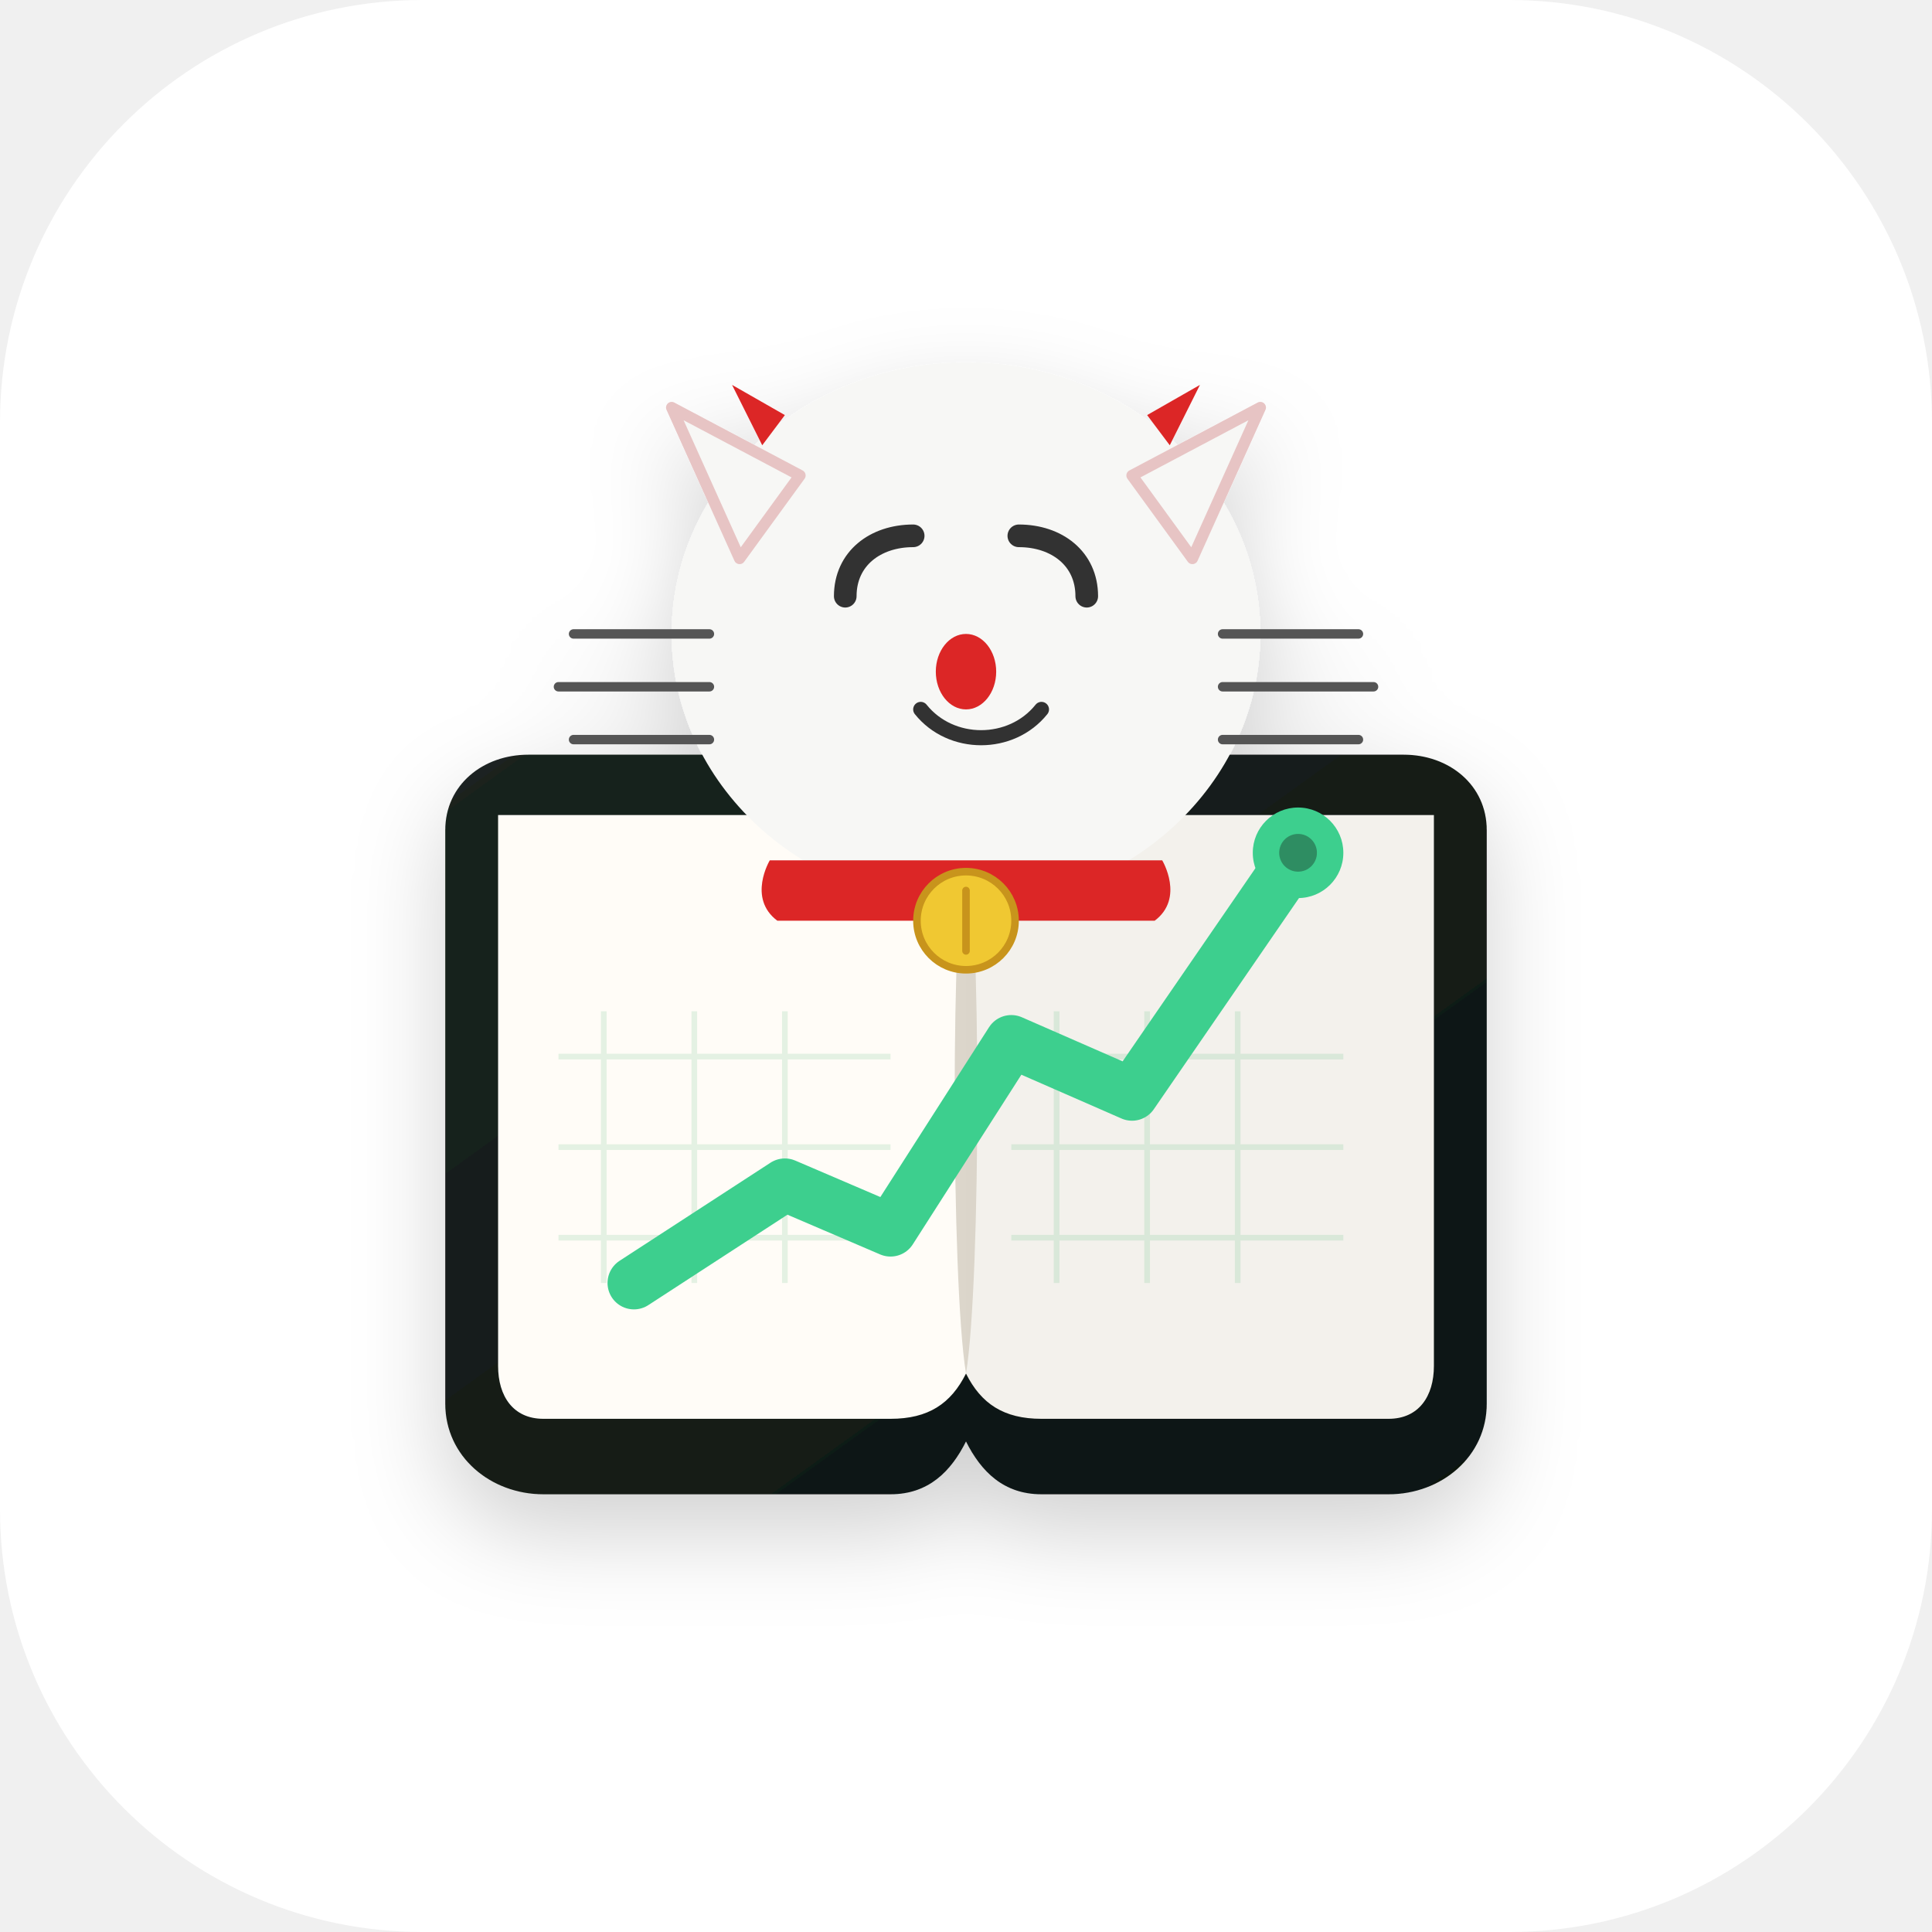
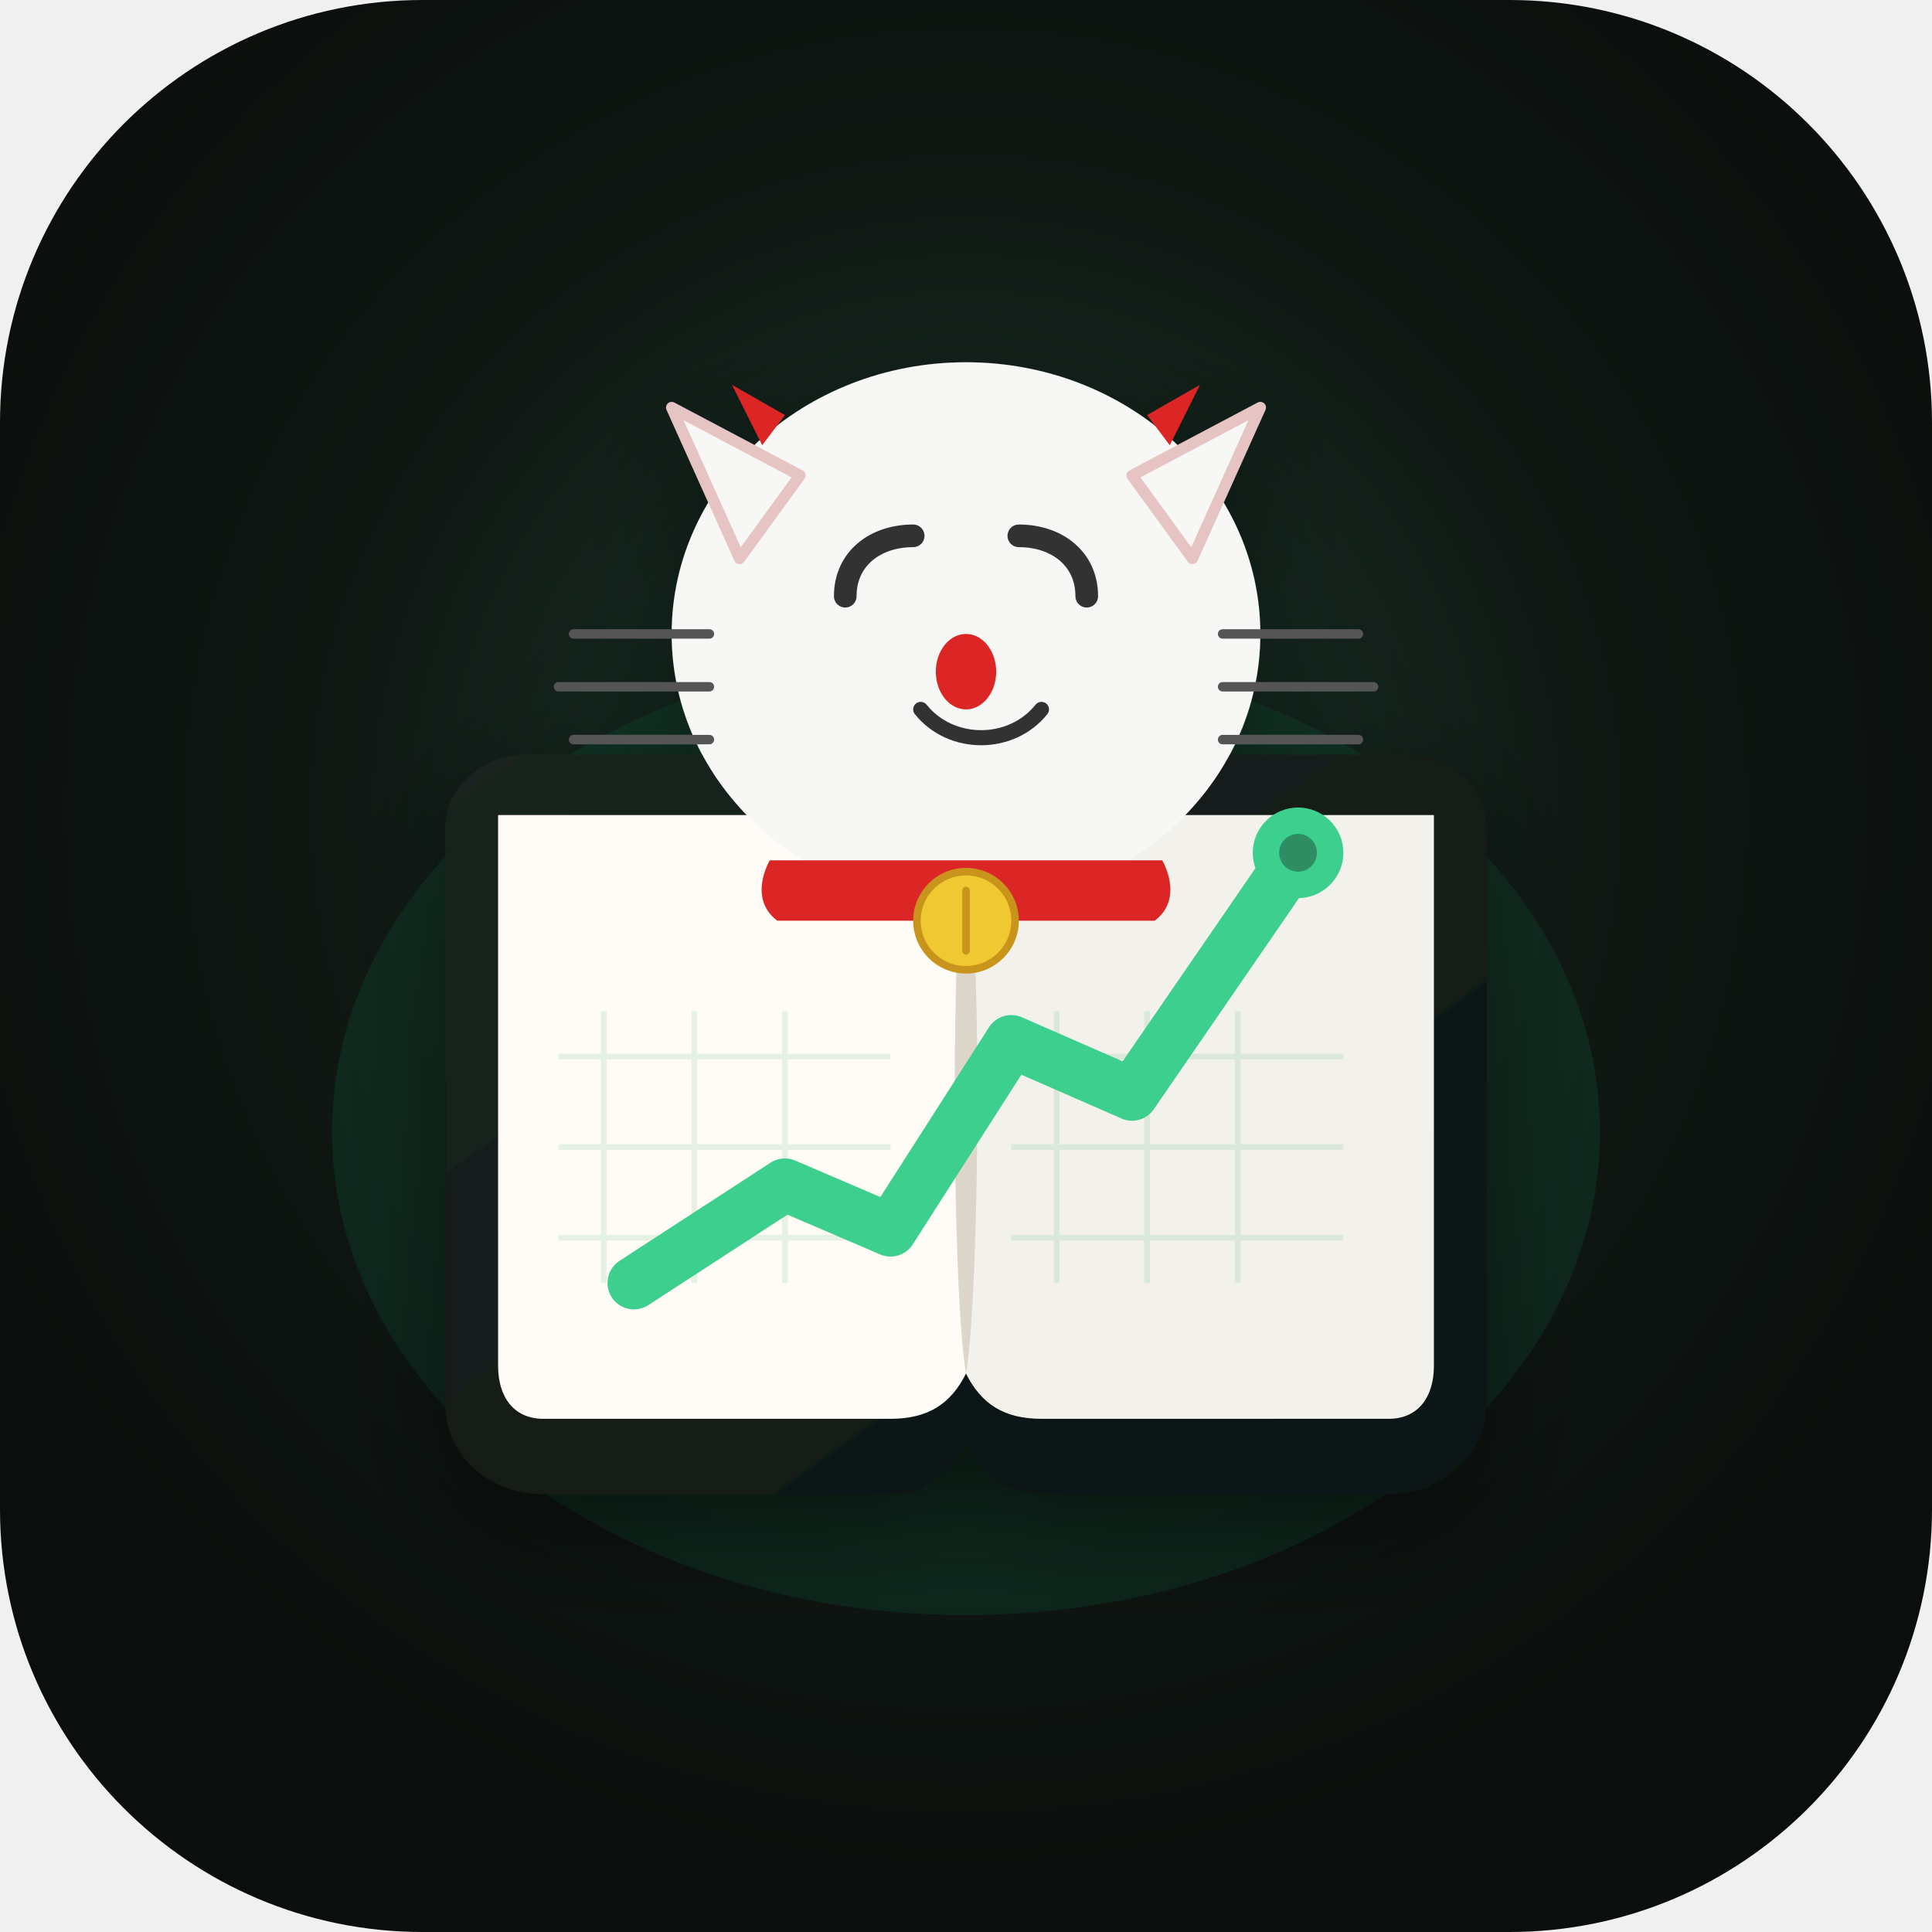
<svg xmlns="http://www.w3.org/2000/svg" viewBox="0 0 512 512" fill="none" role="img" aria-label="WorthBook">
  <defs>
-     <filter id="shadow" x="-20%" y="-20%" width="140%" height="140%">
-       <feDropShadow dx="0" dy="10" stdDeviation="12" flood-color="#0A0E0C" flood-opacity="0.18" />
-     </filter>
+     <radialGradient id="bg" cx="50%" cy="42%" r="58%">
+       <stop offset="0%" stop-color="#1A3A2C" />
+       <stop offset="55%" stop-color="#101814" />
+       <stop offset="100%" stop-color="#0A0E0C" />
+     </radialGradient>
    <linearGradient id="cover" x1="0" y1="0" x2="1" y2="1">
      <stop offset="0%" stop-color="#1A2420" />
      <stop offset="100%" stop-color="#0D1411" />
    </linearGradient>
+     <filter id="shadow" x="-20%" y="-20%" width="140%" height="140%">
+       <feDropShadow dx="0" dy="10" stdDeviation="14" flood-color="#000" flood-opacity="0.45" />
+     </filter>
  </defs>
-   <rect width="512" height="512" rx="112" fill="#FFFFFF" />
+   <rect width="512" height="512" rx="112" fill="url(#bg)" />
+   <ellipse cx="256" cy="300" rx="168" ry="128" fill="#0F7A4C" opacity="0.18" />
  <g filter="url(#shadow)">
    <path d="M118 220 C118 208 128 200 140 200 H236 C246 200 252 206 256 214 C260 206 266 200 276 200 H372 C384 200 394 208 394 220 V372 C394 386 382 396 368 396 H276 C266 396 260 390 256 382 C252 390 246 396 236 396 H144 C130 396 118 386 118 372 Z" fill="url(#cover)" />
    <path d="M132 216 H244 C250 216 254 220 256 226 V364 C252 372 246 376 236 376 H144 C136 376 132 370 132 362 Z" fill="#FFFCF7" />
    <path d="M380 216 H268 C262 216 258 220 256 226 V364 C260 372 266 376 276 376 H368 C376 376 380 370 380 362 Z" fill="#F3F1EC" />
    <path d="M256 226 C252 238 252 340 256 364 C260 340 260 238 256 226 Z" fill="#D8D2C6" opacity="0.9" />
    <g opacity="0.12" stroke="#16a34a" stroke-width="1.5">
      <path d="M148 280h88M148 304h88M148 328h88M160 268v72M184 268v72M208 268v72" />
      <path d="M268 280h88M268 304h88M268 328h88M280 268v72M304 268v72M328 268v72" />
    </g>
    <path d="M168 340 L208 314 L236 326 L268 276 L300 290 L344 226" stroke="#3DCF8E" stroke-width="14" stroke-linecap="round" stroke-linejoin="round" />
    <circle cx="344" cy="226" r="12" fill="#3DCF8E" />
    <circle cx="344" cy="226" r="5" fill="#0D1110" opacity="0.35" />
    <ellipse cx="256" cy="168" rx="78" ry="72" fill="#F7F7F5" />
    <path d="M196 148 L178 108 L212 126 Z" fill="#F7F7F5" stroke="#E7C4C4" stroke-width="3" stroke-linejoin="round" />
    <path d="M316 148 L334 108 L300 126 Z" fill="#F7F7F5" stroke="#E7C4C4" stroke-width="3" stroke-linejoin="round" />
    <path d="M202 118 L194 102 L208 110 Z" fill="#DC2626" />
    <path d="M310 118 L318 102 L304 110 Z" fill="#DC2626" />
    <path d="M224 158c0-10 8-16 18-16" stroke="#333" stroke-width="6" stroke-linecap="round" />
    <path d="M288 158c0-10-8-16-18-16" stroke="#333" stroke-width="6" stroke-linecap="round" />
    <ellipse cx="256" cy="178" rx="8" ry="10" fill="#DC2626" />
    <path d="M244 188c8 10 24 10 32 0" stroke="#333" stroke-width="4" stroke-linecap="round" fill="none" />
    <path d="M188 168h-36M188 182h-40M188 196h-36" stroke="#555" stroke-width="2.5" stroke-linecap="round" />
    <path d="M324 168h36M324 182h40M324 196h36" stroke="#555" stroke-width="2.5" stroke-linecap="round" />
    <path d="M204 228h104c0 0 6 10-2 16H206c-8-6-2-16-2-16z" fill="#DC2626" />
    <circle cx="256" cy="244" r="13" fill="#F0C832" stroke="#C8941A" stroke-width="2" />
    <path d="M256 236v16" stroke="#C8941A" stroke-width="2" stroke-linecap="round" />
  </g>
</svg>
